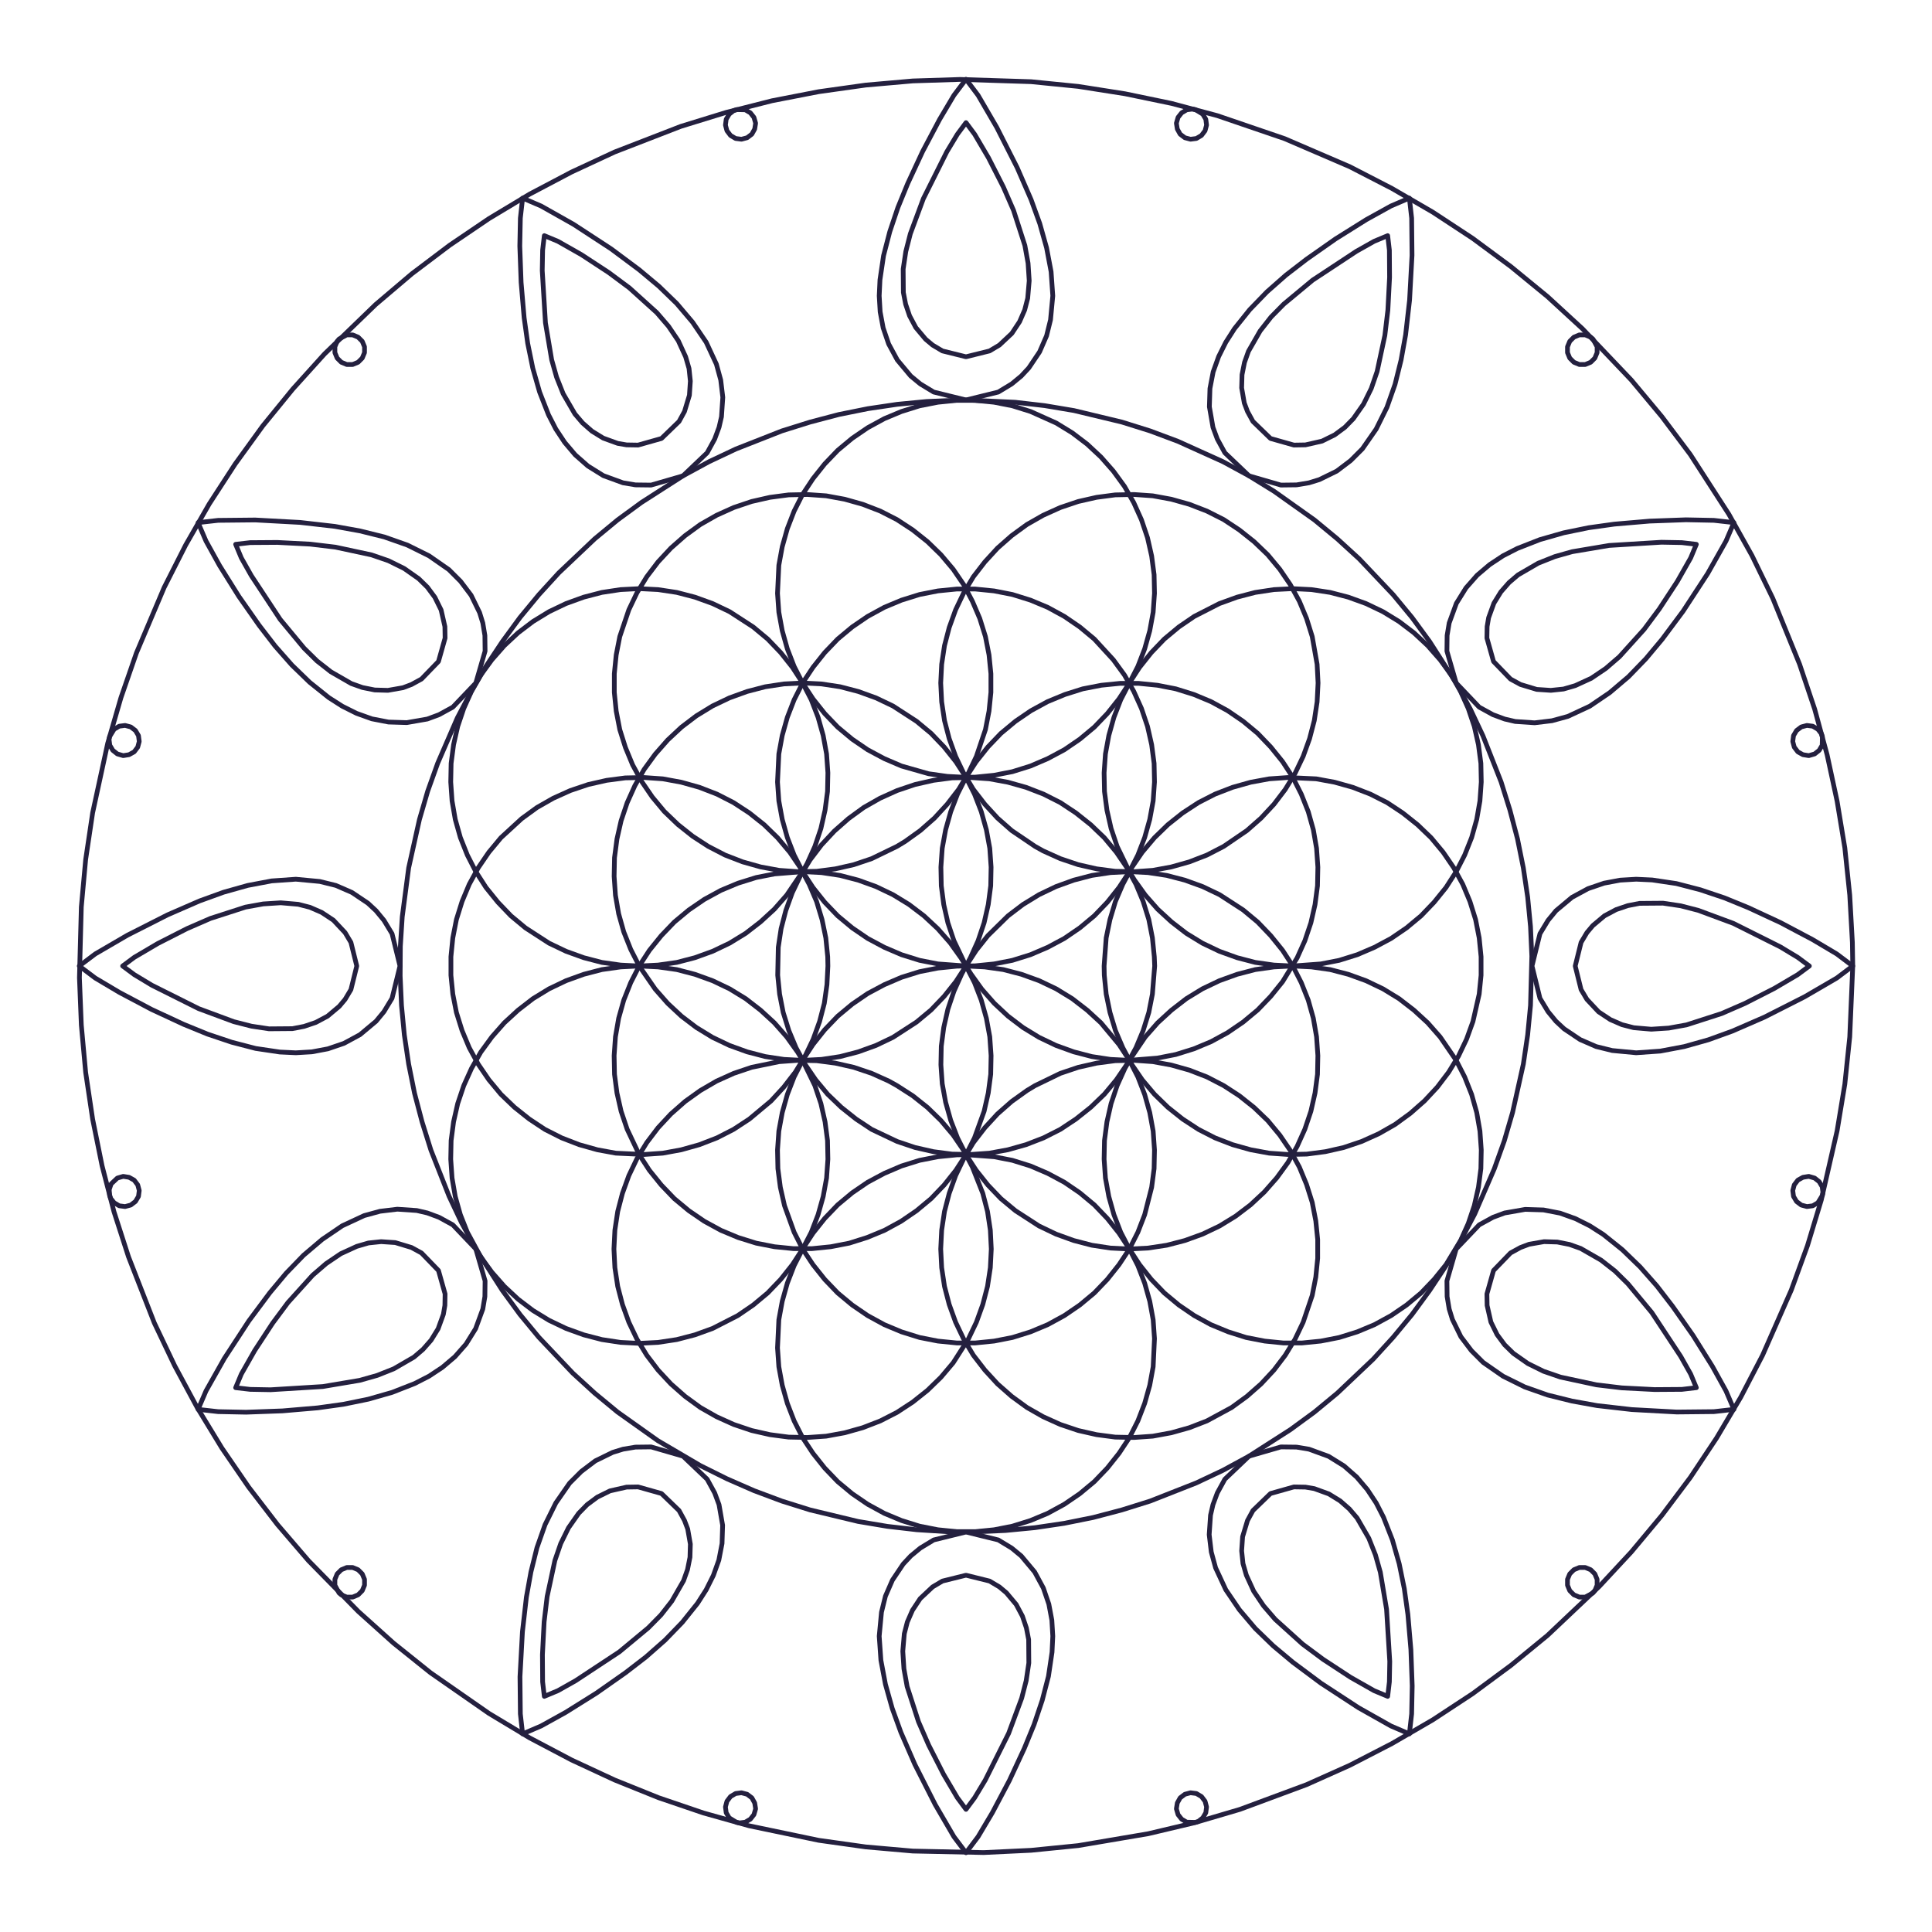
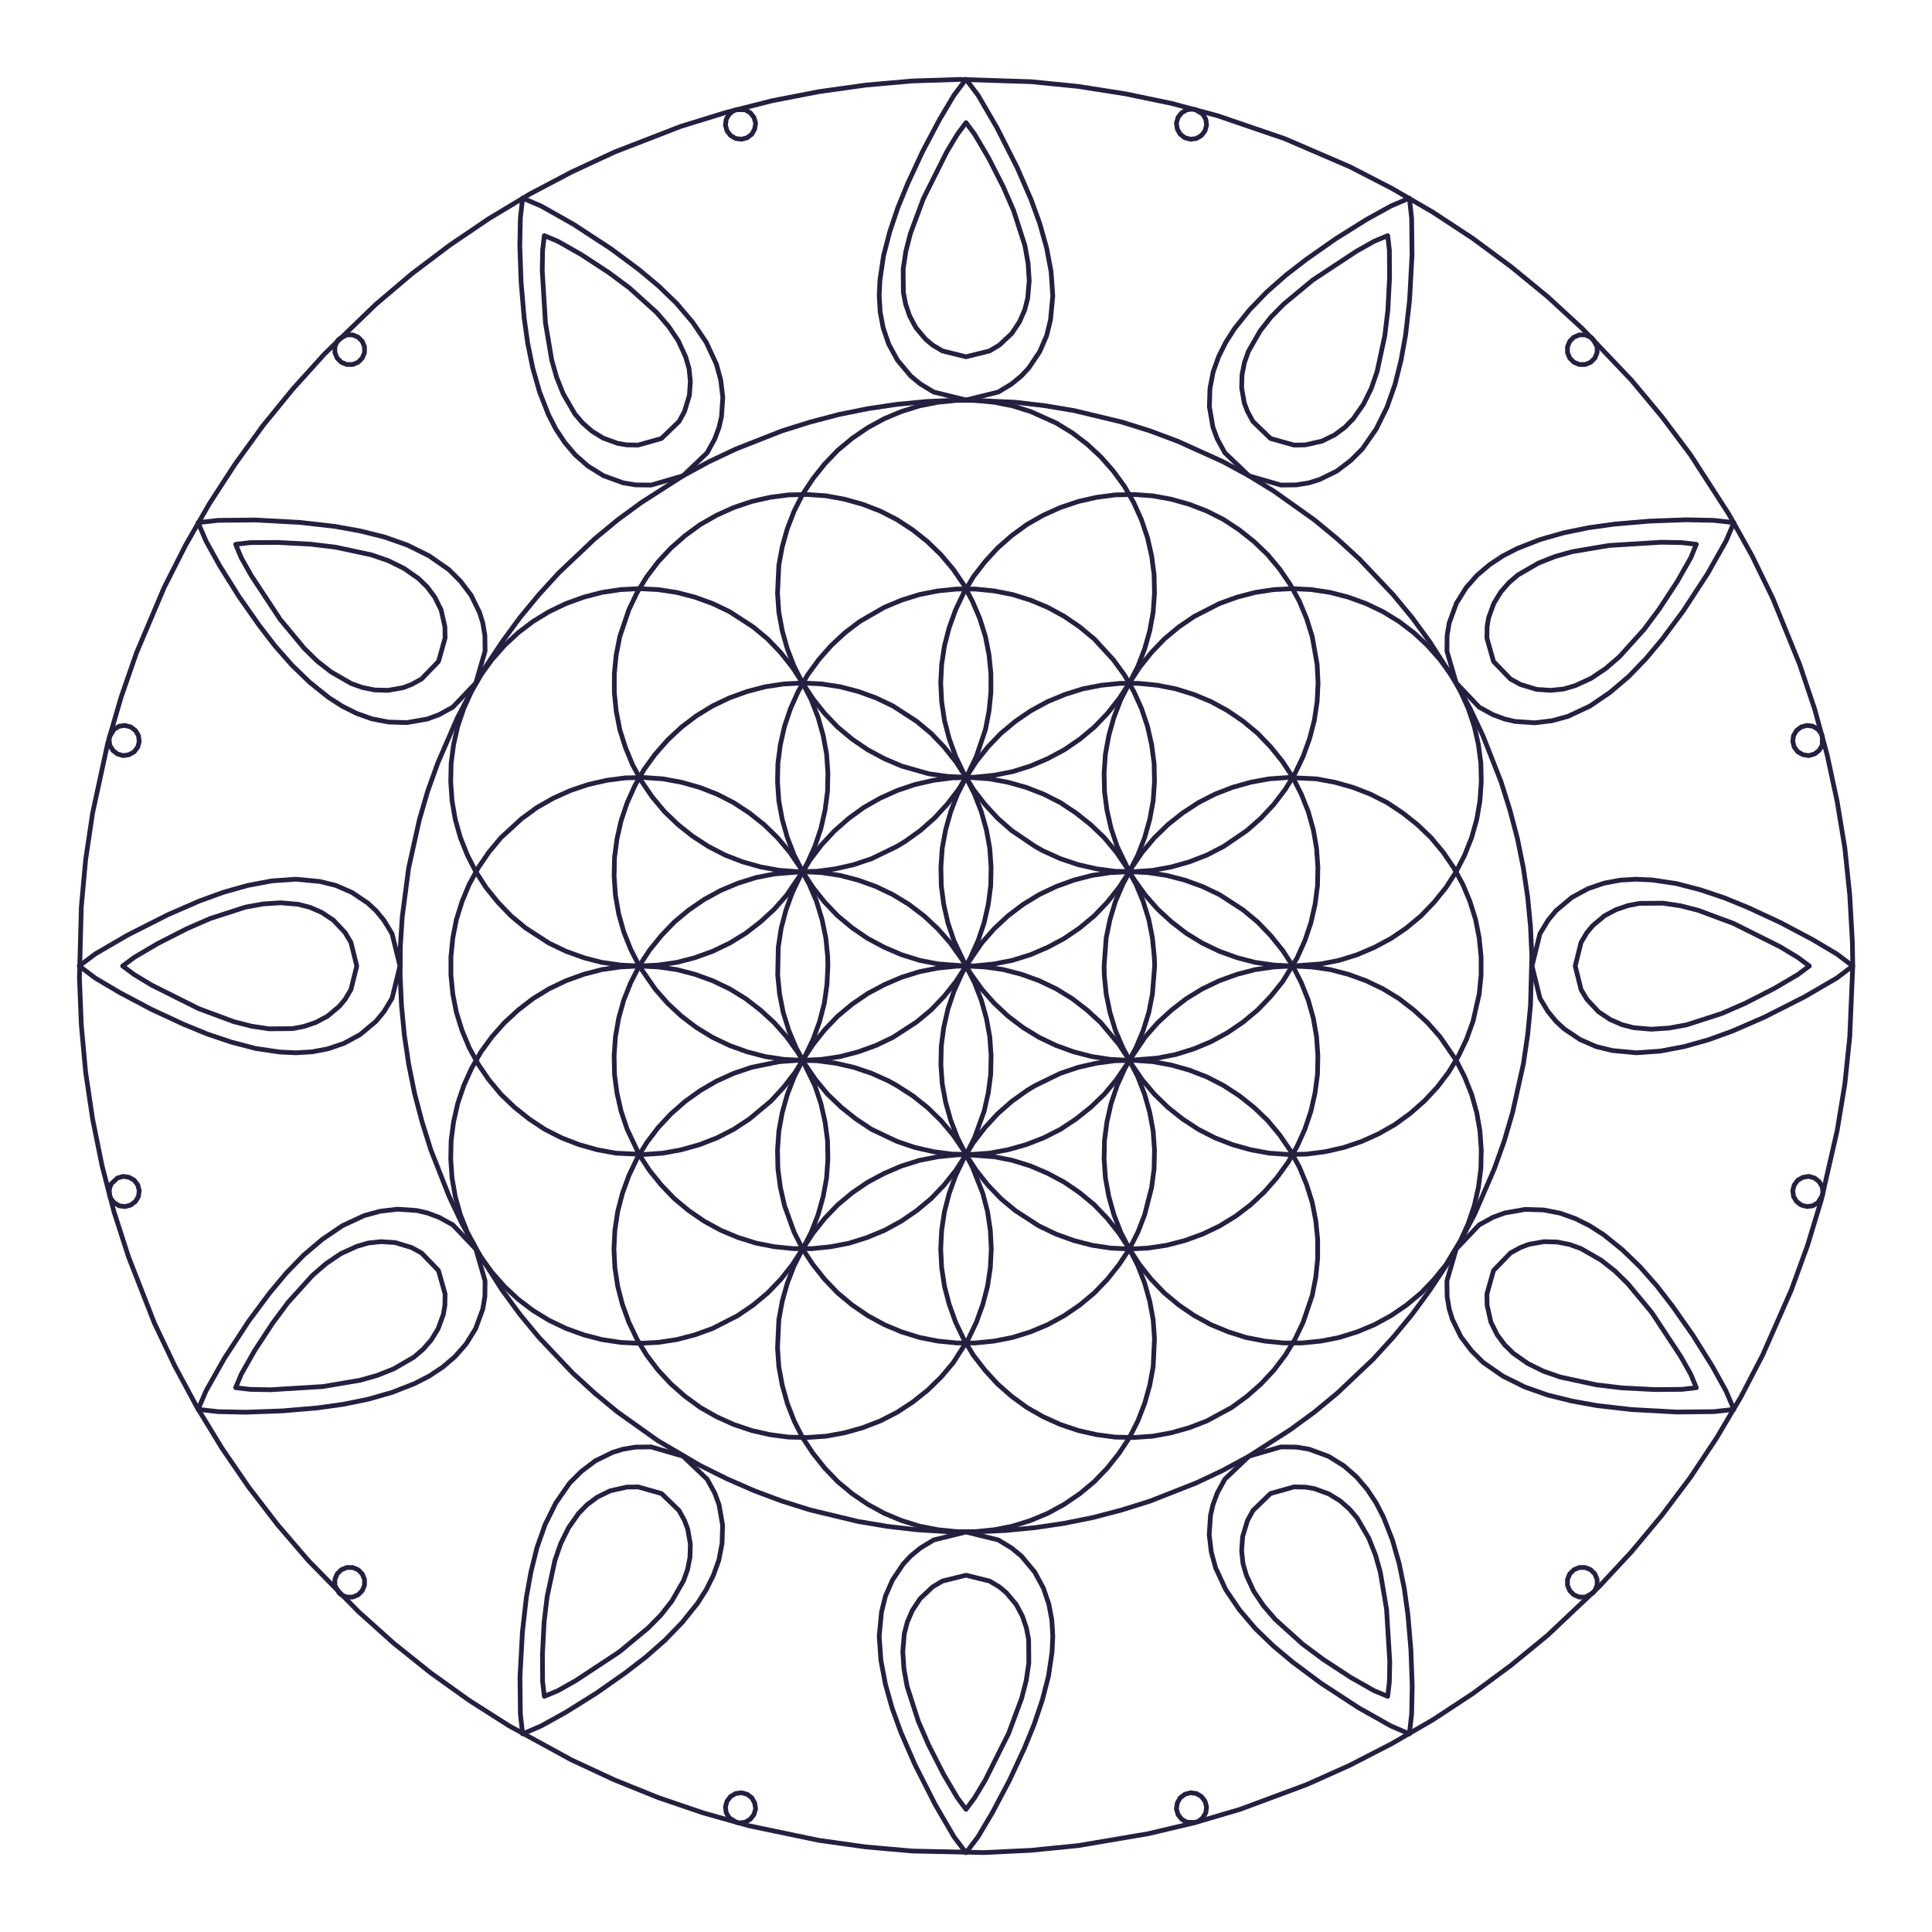
<svg xmlns="http://www.w3.org/2000/svg" viewBox="-512 -512 1024 1024">
  <rect x="-512" y="-512" width="1024" height="1024" fill="#ffffff" />
  <g fill="none" stroke="#24203f" stroke-linecap="round" stroke-linejoin="round" stroke-width="2.5">
    <path d="M0 100L14.9 101.1L24.6 103.0L34.2 106.0L43.3 109.9L52.1 114.6L60.3 120.2L68.0 126.6L74.9 133.8L81.1 141.6L86.6 150L91.1 158.8L94.7 168.1L97.4 177.7L99.2 187.5L99.9 197.5L99.2 212.4L97.4 222.2L94.7 231.8L91.1 241.1L86.6 250L81.1 258.3L74.9 266.1L68.0 273.3L60.3 279.7L52.1 285.3L43.3 290.1L34.2 293.9L24.6 296.9L14.9 298.8L4.9 299.8L-4.9 299.8L-14.9 298.8L-24.6 296.9L-34.2 293.9L-43.3 290.1L-52.1 285.3L-60.3 279.7L-68.0 273.3L-74.9 266.1L-81.1 258.3L-86.6 250L-91.1 241.1L-94.7 231.8L-97.4 222.2L-99.2 212.4L-99.9 202.4L-99.2 187.5L-97.4 177.7L-94.7 168.1L-91.1 158.8L-86.6 150L-81.1 141.6L-74.9 133.8L-68.0 126.6L-60.3 120.2L-52.1 114.6L-43.3 109.9L-34.2 106.0L-24.6 103.0L-14.9 101.1L-4.9 100.1Z" />
    <path d="M36.6 63.4L50.0 56.9L59.5 53.7L69.2 51.5L79.1 50.2L89.1 50.0L99.0 50.7L108.8 52.5L118.4 55.2L127.7 58.8L136.6 63.4L144.9 68.8L152.7 75.0L159.9 81.9L166.3 89.6L171.9 97.8L176.7 106.6L180.5 115.8L183.5 125.3L185.4 135.1L186.4 145.0L186.4 154.9L185.4 164.9L183.5 174.6L178.7 188.8L174.4 197.8L169.2 206.3L163.2 214.2L156.4 221.5L148.9 228.1L140.8 234L127.7 241.1L118.4 244.7L108.8 247.4L99.0 249.2L89.1 249.9L79.1 249.7L69.2 248.4L59.5 246.2L50.0 243.0L40.9 238.9L32.3 234L24.2 228.1L16.7 221.5L10 214.2L3.9 206.3L-1.2 197.8L-5.5 188.8L-8.9 179.4L-11.4 169.8L-12.9 159.9L-13.4 150L-12.9 140.0L-11.4 130.1L-8.9 120.5L-5.5 111.1L-1.2 102.1L3.9 93.6L10 85.7L16.7 78.4L24.2 71.8L32.3 66Z" />
    <path d="M86.6 50L95.0 37.6L101.6 30.1L108.9 23.4L116.8 17.3L125.3 12.1L134.3 7.8L143.7 4.4L153.3 1.9L163.2 0.5L173.2 0L183.1 0.5L193.0 1.9L202.6 4.4L212.0 7.8L221.0 12.1L229.5 17.3L237.4 23.4L244.7 30.1L251.3 37.6L259.8 50L264.3 58.8L268 68.1L270.7 77.7L272.4 87.5L273.1 97.5L272.9 107.4L271.6 117.3L269.4 127.0L266.2 136.5L262.1 145.6L254.4 158.3L248.1 166.1L241.2 173.3L233.5 179.7L225.3 185.3L216.5 190.1L207.4 193.9L197.8 196.9L188.1 198.8L178.1 199.8L168.2 199.8L158.3 198.8L148.5 196.9L139 193.9L129.8 190.1L121.0 185.3L112.8 179.7L105.1 173.3L98.2 166.1L92.0 158.3L86.6 150L82.0 141.1L78.4 131.8L75.7 122.2L73.9 112.4L73.2 102.4L73.4 92.5L74.7 82.6L76.9 72.9L80.1 63.4L84.2 54.3Z" />
    <path d="M-36.6 63.4L-28.2 68.8L-20.4 75.0L-13.3 81.9L-6.8 89.6L-1.2 97.8L3.4 106.6L8.9 120.5L11.4 130.1L12.9 140.0L13.4 150L12.9 159.9L11.4 169.8L8.9 179.4L5.5 188.8L1.2 197.8L-6.8 210.3L-13.3 218.0L-20.4 224.9L-28.2 231.1L-36.6 236.6L-45.4 241.1L-54.7 244.7L-64.3 247.4L-74.1 249.2L-84.1 249.9L-94.0 249.7L-103.9 248.4L-113.6 246.2L-123.1 243.0L-132.2 238.9L-140.8 234L-148.9 228.1L-156.4 221.5L-163.2 214.2L-169.2 206.3L-174.4 197.8L-178.7 188.8L-182.1 179.4L-184.6 169.8L-186.1 159.9L-186.6 150L-186.1 140.0L-184.6 130.1L-182.1 120.5L-178.7 111.1L-174.4 102.1L-169.2 93.6L-163.2 85.7L-156.4 78.4L-148.9 71.8L-140.8 66L-132.2 61.0L-123.1 56.9L-113.6 53.7L-99.0 50.7L-89.1 50.0L-79.1 50.2L-69.2 51.5L-59.5 53.7L-50.0 56.9L-40.9 61.0Z" />
    <path d="M0 0L9.9 0.5L19.8 1.9L29.4 4.4L38.8 7.8L47.8 12.1L56.3 17.3L64.2 23.4L71.5 30.1L81.1 41.6L86.6 50L91.1 58.8L94.7 68.1L97.4 77.7L99.2 87.5L99.9 97.5L99.7 107.4L98.4 117.3L94.7 131.8L91.1 141.1L86.6 150L81.1 158.3L74.9 166.1L68.0 173.3L60.3 179.7L52.1 185.3L43.3 190.1L34.2 193.9L24.6 196.9L14.9 198.8L4.9 199.8L-4.9 199.8L-14.9 198.8L-24.6 196.9L-34.2 193.9L-43.3 190.1L-52.1 185.3L-60.3 179.7L-68.0 173.3L-74.9 166.1L-81.1 158.3L-86.6 150L-91.1 141.1L-96.2 127.0L-98.4 117.3L-99.7 107.4L-99.9 97.5L-99.2 87.5L-97.4 77.7L-94.7 68.1L-91.1 58.8L-86.6 50L-81.1 41.6L-74.9 33.8L-68.0 26.6L-60.3 20.2L-52.1 14.6L-43.3 9.9L-34.2 6.0L-24.6 3.0L-14.9 1.1L-4.9 0.1Z" />
-     <path d="M0 0L5.4 -8.3L11.6 -16.1L22.3 -26.6L30.2 -32.6L38.7 -37.8L47.7 -42.1L57.1 -45.5L66.7 -48.0L76.6 -49.5L86.6 -50L96.5 -49.5L106.4 -48.0L116.0 -45.5L125.4 -42.1L134.4 -37.8L146.9 -29.7L154.6 -23.3L161.5 -16.1L167.8 -8.3L173.2 0L177.7 8.8L181.4 18.1L184.1 27.7L185.8 37.5L186.5 47.5L186.3 57.4L185.0 67.3L182.8 77.0L179.6 86.5L175.5 95.6L170.6 104.2L164.7 112.3L158.1 119.8L150.8 126.6L142.9 132.6L134.4 137.8L125.4 142.1L116.0 145.5L106.4 148.0L96.5 149.5L86.6 150L76.6 149.5L66.7 148.0L57.1 145.5L47.7 142.1L38.7 137.8L26.2 129.7L18.5 123.3L11.6 116.1L5.4 108.3L0 100L-4.5 91.1L-8.1 81.8L-10.8 72.2L-12.6 62.4L-13.3 52.4L-13.1 42.5L-11.8 32.6L-9.6 22.9L-6.4 13.4L-2.3 4.3Z" />
+     <path d="M0 0L8.4 -12.3L15.0 -19.8L22.3 -26.6L30.2 -32.6L38.7 -37.8L47.7 -42.1L57.1 -45.5L66.7 -48.0L76.6 -49.5L86.6 -50L96.5 -49.5L106.4 -48.0L116.0 -45.5L125.4 -42.1L134.4 -37.8L146.9 -29.7L154.6 -23.3L161.5 -16.1L167.8 -8.3L173.2 0L177.7 8.8L181.4 18.1L184.1 27.7L185.8 37.5L186.5 47.5L186.3 57.4L185.0 67.3L182.8 77.0L179.6 86.5L175.5 95.6L170.6 104.2L164.7 112.3L158.1 119.8L150.8 126.6L142.9 132.6L134.4 137.8L125.4 142.1L116.0 145.5L106.4 148.0L96.5 149.5L86.6 150L76.6 149.5L66.7 148.0L57.1 145.5L47.7 142.1L38.7 137.8L26.2 129.7L18.5 123.3L11.6 116.1L5.4 108.3L0 100L-4.5 91.1L-8.1 81.8L-10.8 72.2L-12.6 62.4L-13.3 52.4L-13.1 42.5L-11.8 32.6L-9.6 22.9L-6.4 13.4L-2.3 4.3Z" />
    <path d="M73.2 0L74.3 -14.9L76.3 -24.6L79.2 -34.2L83.1 -43.3L87.8 -52.1L93.4 -60.3L99.9 -68.0L107.0 -74.9L114.8 -81.1L123.2 -86.6L132.0 -91.1L141.3 -94.7L150.9 -97.4L160.7 -99.2L170.7 -99.9L185.6 -99.2L195.4 -97.4L205.0 -94.7L214.3 -91.1L223.2 -86.6L231.5 -81.1L239.3 -74.9L246.5 -68.0L252.9 -60.3L258.5 -52.1L263.3 -43.3L267.1 -34.2L270.1 -24.6L272.0 -14.9L273.0 -4.9L273.0 4.9L272.0 14.9L268.7 29.4L265.3 38.8L261.0 47.8L255.8 56.3L249.8 64.2L243.0 71.5L235.5 78.1L227.4 84L218.8 88.9L209.7 93.0L200.2 96.2L190.5 98.4L180.6 99.7L170.7 99.9L160.7 99.2L150.9 97.4L141.3 94.7L132.0 91.1L123.2 86.6L114.8 81.1L107.0 74.9L99.9 68.0L93.4 60.3L87.8 52.1L83.1 43.3L79.2 34.2L76.3 24.6L74.3 14.9L73.3 4.9Z" />
    <path d="M-86.6 50L-80.1 63.4L-76.9 72.9L-74.7 82.6L-73.4 92.5L-73.2 102.4L-73.9 112.4L-75.7 122.2L-78.4 131.8L-82.0 141.1L-86.6 150L-92.0 158.3L-98.2 166.1L-105.1 173.3L-112.8 179.7L-121.0 185.3L-134.3 192.1L-143.7 195.5L-153.3 198.0L-163.2 199.5L-173.2 200L-183.1 199.5L-193.0 198.0L-202.6 195.5L-212.0 192.1L-221.0 187.8L-229.5 182.6L-237.4 176.6L-244.7 169.8L-251.3 162.3L-257.2 154.2L-264.3 141.1L-268 131.8L-270.7 122.2L-272.4 112.4L-273.1 102.4L-272.9 92.5L-271.6 82.6L-269.4 72.9L-266.2 63.4L-262.1 54.3L-257.2 45.7L-251.3 37.6L-244.7 30.1L-237.4 23.4L-229.5 17.3L-221.0 12.1L-212.0 7.8L-202.6 4.4L-193.0 1.9L-183.1 0.5L-173.2 0L-163.2 0.5L-153.3 1.9L-143.7 4.4L-134.3 7.8L-125.3 12.1L-116.8 17.3L-108.9 23.4L-101.6 30.1L-95.0 37.6L-89.2 45.7Z" />
    <path d="M0 0L4.5 8.8L8.1 18.1L10.8 27.7L12.6 37.5L13.3 47.5L13.1 57.4L11.8 67.3L9.6 77.0L4.5 91.1L0 100L-5.4 108.3L-11.6 116.1L-18.5 123.3L-26.2 129.7L-34.4 135.3L-43.2 140.1L-52.4 143.9L-61.9 146.9L-71.7 148.8L-81.6 149.8L-91.5 149.8L-101.5 148.8L-111.2 146.9L-120.8 143.9L-129.9 140.1L-138.7 135.3L-146.9 129.7L-154.6 123.3L-161.5 116.1L-167.8 108.3L-173.2 100L-179.6 86.5L-182.8 77.0L-185.0 67.3L-186.3 57.4L-186.5 47.5L-185.8 37.5L-184.1 27.7L-181.4 18.1L-177.7 8.8L-173.2 0L-167.8 -8.3L-161.5 -16.1L-154.6 -23.3L-146.9 -29.7L-138.7 -35.3L-129.9 -40.1L-120.8 -43.9L-111.2 -46.9L-101.5 -48.8L-86.6 -50L-76.6 -49.5L-66.7 -48.0L-57.1 -45.5L-47.7 -42.1L-38.7 -37.8L-30.2 -32.6L-22.3 -26.6L-15.0 -19.8L-8.4 -12.3L-2.6 -4.2Z" />
    <path d="M100 0L98.8 14.9L96.9 24.6L93.9 34.2L90.1 43.3L85.3 52.1L79.7 60.3L73.3 68.0L66.1 74.9L58.3 81.1L50 86.6L41.1 91.1L31.8 94.7L22.2 97.4L12.4 99.2L2.4 99.9L-7.4 99.7L-17.3 98.4L-27.0 96.2L-36.5 93.0L-50 86.6L-58.3 81.1L-66.1 74.9L-73.3 68.0L-79.7 60.3L-85.3 52.1L-90.1 43.3L-93.9 34.2L-96.9 24.6L-98.8 14.9L-99.8 4.9L-99.5 -9.9L-98.0 -19.8L-95.5 -29.4L-92.1 -38.8L-87.8 -47.8L-82.6 -56.3L-76.6 -64.2L-69.8 -71.5L-62.3 -78.1L-54.2 -84L-45.6 -88.9L-36.5 -93.0L-27.0 -96.2L-17.3 -98.4L-7.4 -99.7L2.4 -99.9L12.4 -99.2L22.2 -97.4L31.8 -94.7L41.1 -91.1L50 -86.6L58.3 -81.1L66.1 -74.9L73.3 -68.0L79.7 -60.3L85.3 -52.1L90.1 -43.3L93.9 -34.2L96.9 -24.6L98.8 -14.9L99.8 -4.9Z" />
    <path d="M0 0L-6.4 -13.4L-9.6 -22.9L-11.8 -32.6L-13.1 -42.5L-13.3 -52.4L-12.6 -62.4L-10.8 -72.2L-8.1 -81.8L-4.5 -91.1L0 -100L5.4 -108.3L11.6 -116.1L18.5 -123.3L26.2 -129.7L34.4 -135.3L43.2 -140.1L52.4 -143.9L61.9 -146.9L71.7 -148.8L81.6 -149.8L91.5 -149.8L101.5 -148.8L111.2 -146.9L120.8 -143.9L129.9 -140.1L138.7 -135.3L146.9 -129.7L154.6 -123.3L161.5 -116.1L167.8 -108.3L173.2 -100L177.7 -91.1L181.4 -81.8L184.1 -72.2L185.8 -62.4L186.5 -52.4L186.3 -42.5L185.0 -32.6L182.8 -22.9L179.6 -13.4L175.5 -4.3L167.8 8.3L161.5 16.1L154.6 23.3L146.9 29.7L138.7 35.3L129.9 40.1L120.8 43.9L111.2 46.9L101.5 48.8L86.6 50L76.6 49.5L66.7 48.0L57.1 45.5L47.7 42.1L38.7 37.8L30.2 32.6L22.3 26.6L15.0 19.8L8.4 12.3L2.6 4.2Z" />
    <path d="M86.6 -50L80.1 -63.4L76.9 -72.9L74.7 -82.6L73.4 -92.5L73.2 -102.4L73.9 -112.4L75.7 -122.2L78.4 -131.8L82.0 -141.1L86.6 -150L92.0 -158.3L98.2 -166.1L105.1 -173.3L112.8 -179.7L121.0 -185.3L134.3 -192.1L143.7 -195.5L153.3 -198.0L163.2 -199.5L173.2 -200L183.1 -199.5L193.0 -198.0L202.6 -195.5L212.0 -192.1L221.0 -187.8L229.5 -182.6L237.4 -176.6L244.7 -169.8L251.3 -162.3L257.2 -154.2L262.1 -145.6L266.2 -136.5L269.4 -127.0L271.6 -117.3L272.9 -107.4L273.1 -97.5L272.4 -87.5L270.7 -77.7L268 -68.1L264.3 -58.8L259.8 -50L254.4 -41.6L248.1 -33.8L241.2 -26.6L233.5 -20.2L225.3 -14.6L216.5 -9.9L207.4 -6.0L197.8 -3.0L188.1 -1.1L173.2 0L163.2 -0.5L153.3 -1.9L143.7 -4.4L134.3 -7.8L125.3 -12.1L116.8 -17.3L108.9 -23.4L101.6 -30.1L95.0 -37.6L89.2 -45.7Z" />
    <path d="M-73.2 0L-73.7 9.9L-75.1 19.8L-77.6 29.4L-81.0 38.8L-85.3 47.8L-90.5 56.3L-96.6 64.2L-103.3 71.5L-114.8 81.1L-123.2 86.6L-132.0 91.1L-141.3 94.7L-150.9 97.4L-160.7 99.2L-170.7 99.9L-185.6 99.2L-195.4 97.4L-205.0 94.7L-214.3 91.1L-223.2 86.6L-231.5 81.1L-239.3 74.9L-246.5 68.0L-252.9 60.3L-258.5 52.1L-263.3 43.3L-267.1 34.2L-270.1 24.6L-272.0 14.9L-273.0 4.9L-273.0 -4.9L-272.0 -14.9L-270.1 -24.6L-267.1 -34.2L-263.3 -43.3L-258.5 -52.1L-252.9 -60.3L-246.5 -68.0L-235.5 -78.1L-227.4 -84L-218.8 -88.9L-209.7 -93.0L-200.2 -96.2L-190.5 -98.4L-180.6 -99.7L-170.7 -99.9L-160.7 -99.2L-150.9 -97.4L-141.3 -94.7L-132.0 -91.1L-123.2 -86.6L-114.8 -81.1L-107.0 -74.9L-99.9 -68.0L-93.4 -60.3L-87.8 -52.1L-83.1 -43.3L-79.2 -34.2L-76.3 -24.6L-74.3 -14.9L-73.3 -4.9Z" />
    <path d="M0 0L-5.4 8.3L-11.6 16.1L-18.5 23.3L-26.2 29.7L-38.7 37.8L-47.7 42.1L-57.1 45.5L-66.7 48.0L-76.6 49.5L-86.6 50L-96.5 49.5L-106.4 48.0L-116.0 45.5L-125.4 42.1L-134.4 37.8L-142.9 32.6L-150.8 26.6L-158.1 19.8L-164.7 12.3L-173.2 0L-177.7 -8.8L-181.4 -18.1L-184.1 -27.7L-185.8 -37.5L-186.5 -47.5L-186.3 -57.4L-185.0 -67.3L-182.8 -77.0L-179.6 -86.5L-175.5 -95.6L-170.6 -104.2L-164.7 -112.3L-158.1 -119.8L-150.8 -126.6L-142.9 -132.6L-134.4 -137.8L-125.4 -142.1L-116.0 -145.5L-106.4 -148.0L-96.5 -149.5L-86.6 -150L-76.6 -149.5L-66.7 -148.0L-57.1 -145.5L-47.7 -142.1L-38.7 -137.8L-26.2 -129.7L-18.5 -123.3L-11.6 -116.1L-5.4 -108.3L0 -100L4.5 -91.1L8.1 -81.8L10.8 -72.2L12.6 -62.4L13.3 -52.4L13.1 -42.5L11.8 -32.6L9.6 -22.9L6.4 -13.4L2.3 -4.3Z" />
-     <path d="M0 0L-14.9 -1.1L-24.6 -3.0L-34.2 -6.0L-43.3 -9.9L-52.1 -14.6L-60.3 -20.2L-68.0 -26.6L-74.9 -33.8L-81.1 -41.6L-86.6 -50L-91.1 -58.8L-94.7 -68.1L-97.4 -77.7L-99.2 -87.5L-99.9 -97.5L-99.2 -112.4L-97.4 -122.2L-94.7 -131.8L-91.1 -141.1L-86.6 -150L-81.1 -158.3L-74.9 -166.1L-68.0 -173.3L-60.3 -179.7L-52.1 -185.3L-43.3 -190.1L-34.2 -193.9L-24.6 -196.9L-14.9 -198.8L-4.9 -199.8L4.9 -199.8L14.9 -198.8L24.6 -196.9L34.2 -193.9L43.3 -190.1L52.1 -185.3L60.3 -179.7L68.0 -173.3L78.1 -162.3L84 -154.2L88.9 -145.6L93.0 -136.5L96.2 -127.0L98.4 -117.3L99.7 -107.4L99.9 -97.5L99.2 -87.5L97.4 -77.7L94.7 -68.1L91.1 -58.8L86.6 -50L81.1 -41.6L74.9 -33.8L68.0 -26.6L60.3 -20.2L52.1 -14.6L43.3 -9.9L34.2 -6.0L24.6 -3.0L14.9 -1.1L4.9 -0.1Z" />
+     <path d="M0 0L-14.9 -1.1L-24.6 -3.0L-34.2 -6.0L-43.3 -9.9L-52.1 -14.6L-60.3 -20.2L-68.0 -26.6L-74.9 -33.8L-81.1 -41.6L-86.6 -50L-91.1 -58.8L-94.7 -68.1L-97.4 -77.7L-99.2 -87.5L-99.9 -97.5L-99.7 -107.4L-98.4 -117.3L-96.2 -127.0L-93.0 -136.5L-88.9 -145.6L-84 -154.2L-78.1 -162.3L-71.5 -169.8L-64.2 -176.6L-56.3 -182.6L-43.3 -190.1L-34.2 -193.9L-24.6 -196.9L-14.9 -198.8L-4.9 -199.8L4.9 -199.8L14.9 -198.8L24.6 -196.9L34.2 -193.9L43.3 -190.1L52.1 -185.3L60.3 -179.7L68.0 -173.3L78.1 -162.3L84 -154.2L88.9 -145.6L93.0 -136.5L96.2 -127.0L98.4 -117.3L99.7 -107.4L99.9 -97.5L99.2 -87.5L97.4 -77.7L94.7 -68.1L91.1 -58.8L86.6 -50L81.1 -41.6L74.9 -33.8L68.0 -26.6L60.3 -20.2L52.1 -14.6L43.3 -9.9L34.2 -6.0L24.6 -3.0L14.9 -1.1L4.9 -0.1Z" />
    <path d="M36.6 -63.4L24.2 -71.8L16.7 -78.4L10 -85.7L3.9 -93.6L-1.2 -102.1L-5.5 -111.1L-8.9 -120.5L-11.4 -130.1L-12.9 -140.0L-13.4 -150L-12.9 -159.9L-11.4 -169.8L-8.9 -179.4L-5.5 -188.8L-1.2 -197.8L3.9 -206.3L10 -214.2L16.7 -221.5L24.2 -228.1L32.3 -234L40.9 -238.9L50.0 -243.0L59.5 -246.2L69.2 -248.4L79.1 -249.7L89.1 -249.9L99.0 -249.2L108.8 -247.4L118.4 -244.7L127.7 -241.1L136.6 -236.6L144.9 -231.1L152.7 -224.9L159.9 -218.0L166.3 -210.3L171.9 -202.1L176.7 -193.3L180.5 -184.2L183.5 -174.6L186.1 -159.9L186.6 -150L186.1 -140.0L184.6 -130.1L182.1 -120.5L178.7 -111.1L174.4 -102.1L169.2 -93.6L163.2 -85.7L156.4 -78.4L148.9 -71.8L136.6 -63.4L127.7 -58.8L118.4 -55.2L108.8 -52.5L99.0 -50.7L89.1 -50.0L79.1 -50.2L69.2 -51.5L59.5 -53.7L50.0 -56.9L40.9 -61.0Z" />
    <path d="M-86.6 -50L-95.0 -37.6L-101.6 -30.1L-108.9 -23.4L-116.8 -17.3L-125.3 -12.1L-134.3 -7.8L-143.7 -4.4L-153.3 -1.9L-163.2 -0.5L-173.2 0L-183.1 -0.5L-193.0 -1.9L-202.6 -4.4L-212.0 -7.8L-221.0 -12.1L-233.5 -20.2L-241.2 -26.6L-248.1 -33.8L-254.4 -41.6L-259.8 -50L-264.3 -58.8L-268 -68.1L-270.7 -77.7L-272.4 -87.5L-273.1 -97.5L-272.9 -107.4L-271.6 -117.3L-269.4 -127.0L-266.2 -136.5L-262.1 -145.6L-257.2 -154.2L-251.3 -162.3L-244.7 -169.8L-237.4 -176.6L-229.5 -182.6L-221.0 -187.8L-212.0 -192.1L-202.6 -195.5L-193.0 -198.0L-183.1 -199.5L-173.2 -200L-163.2 -199.5L-153.3 -198.0L-143.7 -195.5L-134.3 -192.1L-125.3 -187.8L-112.8 -179.7L-105.1 -173.3L-98.2 -166.1L-92.0 -158.3L-86.6 -150L-82.0 -141.1L-78.4 -131.8L-75.7 -122.2L-73.9 -112.4L-73.2 -102.4L-73.4 -92.5L-74.7 -82.6L-76.9 -72.9L-80.1 -63.4L-84.2 -54.3Z" />
    <path d="M-36.6 -63.4L-50.0 -56.9L-59.5 -53.7L-69.2 -51.5L-79.1 -50.2L-89.1 -50.0L-99.0 -50.7L-108.8 -52.5L-118.4 -55.2L-127.7 -58.8L-136.6 -63.4L-144.9 -68.8L-152.7 -75.0L-159.9 -81.9L-166.3 -89.6L-171.9 -97.8L-176.7 -106.6L-180.5 -115.8L-183.5 -125.3L-185.4 -135.1L-186.4 -145.0L-186.4 -154.9L-185.4 -164.9L-183.5 -174.6L-178.7 -188.8L-174.4 -197.8L-169.2 -206.3L-163.2 -214.2L-156.4 -221.5L-148.9 -228.1L-140.8 -234L-132.2 -238.9L-123.1 -243.0L-113.6 -246.2L-103.9 -248.4L-94.0 -249.7L-84.1 -249.9L-74.1 -249.2L-64.3 -247.4L-54.7 -244.7L-45.4 -241.1L-36.6 -236.6L-28.2 -231.1L-20.4 -224.9L-13.3 -218.0L-6.8 -210.3L-1.2 -202.1L3.4 -193.3L7.3 -184.2L10.3 -174.6L12.2 -164.9L13.2 -154.9L13.2 -145.0L12.2 -135.1L10.3 -125.3L5.5 -111.1L1.2 -102.1L-3.9 -93.6L-10 -85.7L-16.7 -78.4L-24.2 -71.8L-32.3 -66Z" />
    <path d="M0 -100L-9.9 -100.5L-19.8 -101.9L-34.2 -106.0L-43.3 -109.9L-52.1 -114.6L-60.3 -120.2L-68.0 -126.6L-74.9 -133.8L-81.1 -141.6L-86.6 -150L-91.1 -158.8L-94.7 -168.1L-97.4 -177.7L-99.2 -187.5L-99.9 -197.5L-99.2 -212.4L-97.4 -222.2L-94.7 -231.8L-91.1 -241.1L-86.6 -250L-81.1 -258.3L-74.9 -266.1L-68.0 -273.3L-60.3 -279.7L-52.1 -285.3L-43.3 -290.1L-34.2 -293.9L-24.6 -296.9L-14.9 -298.8L-4.9 -299.8L4.9 -299.8L14.9 -298.8L24.6 -296.9L34.2 -293.9L47.8 -287.8L56.3 -282.6L64.2 -276.6L71.5 -269.8L78.1 -262.3L84 -254.2L88.9 -245.6L93.0 -236.5L96.2 -227.0L98.4 -217.3L99.7 -207.4L99.9 -197.5L99.2 -187.5L97.4 -177.7L94.7 -168.1L91.1 -158.8L86.6 -150L81.1 -141.6L74.9 -133.8L68.0 -126.6L60.3 -120.2L52.1 -114.6L43.3 -109.9L34.2 -106.0L24.6 -103.0L14.9 -101.1L4.9 -100.1Z" />
    <path d="M0 -300L26.1 -298.8L41.7 -297.0L57.2 -294.4L82.6 -288.3L97.6 -283.6L112.3 -278.1L136.2 -267.3L150 -259.8L163.3 -251.6L184.7 -236.4L196.8 -226.4L208.4 -215.8L226.4 -196.8L236.4 -184.7L245.7 -172.0L259.8 -150L267.3 -136.2L274.0 -122.0L283.6 -97.6L288.3 -82.6L292.3 -67.4L295.4 -52.0L297.7 -36.5L299.2 -20.9L299.9 -5.2L299.2 20.9L297.7 36.5L295.4 52.0L289.7 77.6L285.3 92.7L280.0 107.5L269.6 131.5L262.3 145.4L254.4 158.9L245.7 172.0L236.4 184.7L226.4 196.8L215.8 208.4L196.8 226.4L184.7 236.4L172.0 245.7L150 259.8L136.2 267.3L122.0 274.0L97.6 283.6L82.6 288.3L67.4 292.3L52.0 295.4L36.5 297.7L20.9 299.2L5.2 299.9L-10.4 299.8L-26.1 298.8L-41.7 297.0L-57.2 294.4L-82.6 288.3L-97.6 283.6L-112.3 278.1L-126.7 271.8L-140.8 264.8L-163.3 251.6L-184.7 236.4L-196.8 226.4L-208.4 215.8L-226.4 196.8L-236.4 184.7L-245.7 172.0L-259.8 150L-267.3 136.2L-274.0 122.0L-283.6 97.6L-288.3 82.6L-292.3 67.4L-295.4 52.0L-297.7 36.5L-299.2 20.9L-299.9 5.2L-299.8 -10.4L-298.8 -26.1L-295.4 -52.0L-289.7 -77.6L-285.3 -92.7L-280.0 -107.5L-269.6 -131.5L-262.3 -145.4L-254.4 -158.9L-245.7 -172.0L-236.4 -184.7L-226.4 -196.8L-215.8 -208.4L-196.8 -226.4L-184.7 -236.4L-172.0 -245.7L-150 -259.8L-136.2 -267.3L-122.0 -274.0L-97.6 -283.6L-82.6 -288.3L-67.4 -292.3L-52.0 -295.4L-36.5 -297.7L-20.9 -299.2L-5.2 -299.9Z" />
    <path d="M0 -300L17.1 -304.2L24.2 -308.5L29.3 -312.7L33.3 -317L39.0 -325.5L42.7 -334L44.8 -342.5L46 -355.2L45.1 -368L42.7 -380.7L39.1 -393.5L34.5 -406.2L27.1 -423.2L16.3 -444.5L6.4 -461.5L0 -470L-6.4 -461.5L-14.0 -448.7L-23.0 -431.7L-30.9 -414.7L-36.1 -402L-40.4 -389.2L-43.7 -376.5L-45.6 -363.7L-46 -355.2L-45.5 -346.7L-43.9 -338.2L-41.0 -329.7L-36.4 -321.2L-29.3 -312.7L-24.2 -308.5L-17.1 -304.2Z" />
    <path d="M0 -322.9L12.5 -326.0L17.7 -329.1L24.3 -335.3L28.4 -341.5L31.1 -347.7L32.7 -353.9L33.5 -363.2L32.9 -372.5L31.2 -381.9L25.2 -400.5L19.8 -412.9L11.9 -428.4L4.6 -440.8L0 -447.0L-4.6 -440.8L-10.2 -431.5L-22.6 -406.7L-29.5 -388.1L-31.9 -378.7L-33.3 -369.4L-33.2 -357.0L-32.0 -350.8L-29.9 -344.6L-26.6 -338.4L-21.4 -332.2L-17.7 -329.1L-12.5 -326.0Z" />
    <path d="M150 -259.8L166.9 -254.9L175.2 -255.0L181.8 -256.1L187.3 -257.8L196.5 -262.3L203.9 -267.9L210.1 -274.1L217.4 -284.6L223.1 -296.1L227.4 -308.3L230.6 -321.2L233.0 -334.5L235.1 -352.9L236.4 -376.7L236.2 -396.4L235 -407.0L225.2 -402.8L212.2 -395.6L195.9 -385.4L180.5 -374.6L169.6 -366.2L159.5 -357.3L150.4 -347.9L142.3 -337.8L137.7 -330.6L133.9 -323.0L131.0 -314.9L129.3 -306.1L129.0 -296.4L130.9 -285.5L133.2 -279.3L137.2 -272.0Z" />
    <path d="M161.4 -279.6L173.8 -276.1L179.9 -276.2L188.7 -278.2L195.4 -281.5L200.8 -285.5L205.3 -290.1L210.7 -297.8L214.8 -306.1L217.9 -315.1L222.0 -334.2L223.6 -347.6L224.5 -365.0L224.4 -379.4L223.5 -387.1L216.3 -384.1L206.9 -378.8L183.7 -363.5L168.4 -350.8L161.7 -344L155.9 -336.6L149.7 -325.8L147.6 -319.9L146.3 -313.4L146.1 -306.4L147.5 -298.4L149.2 -293.9L152.1 -288.6Z" />
    <path d="M259.8 -150L272.0 -137.2L279.3 -133.2L285.5 -130.9L291.1 -129.6L301.4 -128.9L310.6 -130.0L319.0 -132.3L330.6 -137.7L341.2 -144.9L351.1 -153.3L360.3 -162.8L369.0 -173.2L380.1 -188.1L393.1 -208.0L402.8 -225.2L407.0 -235L396.4 -236.2L381.6 -236.5L362.3 -235.8L343.6 -234.2L330.0 -232.3L316.8 -229.6L304.2 -226.0L292.2 -221.3L284.6 -217.4L277.5 -212.7L270.9 -207.1L265.0 -200.4L259.9 -192.2L256.1 -181.8L255.0 -175.2L254.9 -166.9Z" />
    <path d="M279.6 -161.4L288.6 -152.1L293.9 -149.2L302.5 -146.6L310.0 -146.1L316.7 -146.8L322.9 -148.6L331.4 -152.5L339.1 -157.7L346.3 -163.9L359.4 -178.4L367.5 -189.3L377.0 -203.8L384.1 -216.3L387.1 -223.5L379.4 -224.4L368.6 -224.6L340.9 -222.9L321.3 -219.6L312.1 -217.0L303.3 -213.5L292.6 -207.3L287.8 -203.2L283.5 -198.3L279.8 -192.3L277.0 -184.6L276.2 -179.9L276.1 -173.8Z" />
    <path d="M300 0L304.2 17.1L308.5 24.2L312.7 29.3L317 33.3L325.5 39.0L334 42.7L342.5 44.8L355.2 46L368 45.1L380.7 42.7L393.5 39.1L406.2 34.5L423.2 27.1L444.5 16.3L461.5 6.4L470 0L461.5 -6.4L448.7 -14.0L431.7 -23.0L414.7 -30.9L402 -36.1L389.2 -40.4L376.5 -43.7L363.7 -45.6L355.2 -46L346.7 -45.5L338.2 -43.9L329.7 -41.0L321.2 -36.4L312.7 -29.3L308.5 -24.2L304.2 -17.1Z" />
    <path d="M322.9 0L326.0 12.5L329.1 17.7L335.3 24.3L341.5 28.4L347.7 31.1L353.9 32.7L363.2 33.5L372.5 32.9L381.9 31.2L400.5 25.2L412.9 19.8L428.4 11.9L440.8 4.6L447.0 0L440.8 -4.6L431.5 -10.2L406.7 -22.6L388.1 -29.5L378.8 -31.9L369.4 -33.3L357.0 -33.2L350.8 -32.0L344.6 -29.9L338.4 -26.6L332.2 -21.4L329.1 -17.7L326.0 -12.5Z" />
    <path d="M259.8 150L254.9 166.9L255.0 175.2L256.1 181.8L257.8 187.3L262.3 196.5L267.9 203.9L274.1 210.1L284.6 217.4L296.1 223.1L308.3 227.4L321.2 230.6L334.5 233.0L352.9 235.1L376.7 236.4L396.4 236.2L407.0 235L402.8 225.2L395.6 212.2L385.4 195.9L374.6 180.5L366.2 169.6L357.3 159.5L347.9 150.4L337.8 142.3L330.6 137.7L323.0 133.9L314.9 131.0L306.1 129.3L296.4 129.0L285.5 130.9L279.3 133.2L272.0 137.2Z" />
    <path d="M279.6 161.4L276.1 173.8L276.2 179.9L278.2 188.7L281.5 195.4L285.5 200.8L290.1 205.3L297.8 210.7L306.1 214.8L315.1 217.9L334.2 222.0L347.6 223.6L365.0 224.5L379.4 224.4L387.1 223.5L384.1 216.3L378.8 206.9L363.5 183.7L350.8 168.4L344 161.7L336.6 155.9L325.8 149.7L319.9 147.6L313.4 146.3L306.4 146.1L298.4 147.5L293.9 149.2L288.6 152.1Z" />
    <path d="M150 259.8L137.2 272.0L133.2 279.3L130.9 285.5L129.6 291.1L128.9 301.4L130.0 310.6L132.3 319.0L137.7 330.6L144.9 341.2L153.3 351.1L162.8 360.3L173.2 369.0L188.1 380.1L208.0 393.1L225.2 402.8L235 407.0L236.2 396.4L236.5 381.6L235.8 362.3L234.2 343.6L232.3 330.0L229.6 316.8L226.0 304.2L221.3 292.2L217.4 284.6L212.7 277.5L207.1 270.9L200.4 265.0L192.2 259.9L181.8 256.1L175.2 255.0L166.9 254.9Z" />
    <path d="M161.4 279.6L152.1 288.6L149.2 293.9L146.6 302.5L146.1 310.0L146.8 316.7L148.6 322.9L152.5 331.4L157.7 339.1L163.9 346.3L178.4 359.4L189.3 367.5L203.8 377.0L216.3 384.1L223.5 387.1L224.4 379.4L224.6 368.6L222.9 340.9L219.6 321.3L217.0 312.1L213.5 303.3L207.3 292.6L203.2 287.8L198.3 283.5L192.3 279.8L184.6 277.0L179.9 276.2L173.8 276.1Z" />
    <path d="M0 300L-17.1 304.2L-24.2 308.5L-29.3 312.7L-33.3 317L-39.0 325.5L-42.7 334L-44.8 342.5L-46 355.2L-45.1 368L-42.7 380.7L-39.1 393.5L-34.5 406.2L-27.1 423.2L-16.3 444.5L-6.4 461.5L0 470L6.4 461.5L14.0 448.7L23.0 431.7L30.9 414.7L36.1 402L40.4 389.2L43.7 376.5L45.6 363.7L46 355.2L45.5 346.7L43.9 338.2L41.0 329.7L36.4 321.2L29.3 312.7L24.2 308.5L17.1 304.2Z" />
    <path d="M0 322.9L-12.5 326.0L-17.7 329.1L-24.3 335.3L-28.4 341.5L-31.1 347.7L-32.7 353.9L-33.5 363.2L-32.9 372.5L-31.2 381.9L-25.2 400.5L-19.8 412.9L-11.9 428.4L-4.6 440.8L0 447.0L4.6 440.8L10.2 431.5L22.6 406.7L29.5 388.1L31.9 378.8L33.3 369.4L33.2 357.0L32.0 350.8L29.9 344.6L26.6 338.4L21.4 332.2L17.7 329.1L12.5 326.0Z" />
    <path d="M-150 259.8L-166.9 254.9L-175.2 255.0L-181.8 256.1L-187.3 257.8L-196.5 262.3L-203.9 267.9L-210.1 274.1L-217.4 284.6L-223.1 296.1L-227.4 308.3L-230.6 321.2L-233.0 334.5L-235.1 352.9L-236.4 376.7L-236.2 396.4L-235 407.0L-225.2 402.8L-212.2 395.6L-195.9 385.4L-180.5 374.6L-169.6 366.2L-159.5 357.3L-150.4 347.9L-142.3 337.8L-137.7 330.6L-133.9 323.0L-131.0 314.9L-129.3 306.1L-129.0 296.4L-130.9 285.5L-133.2 279.3L-137.2 272.0Z" />
    <path d="M-161.4 279.6L-173.8 276.1L-179.9 276.2L-188.7 278.2L-195.4 281.5L-200.8 285.5L-205.3 290.1L-210.7 297.8L-214.8 306.1L-217.9 315.1L-222.0 334.2L-223.6 347.6L-224.5 365.0L-224.4 379.4L-223.5 387.1L-216.3 384.1L-206.9 378.8L-183.7 363.5L-168.4 350.8L-161.7 344L-155.9 336.6L-149.7 325.8L-147.6 319.9L-146.3 313.4L-146.1 306.4L-147.5 298.4L-149.2 293.9L-152.1 288.6Z" />
    <path d="M-259.8 150L-272.0 137.2L-279.3 133.2L-285.5 130.9L-291.1 129.6L-301.4 128.9L-310.6 130.0L-319.0 132.3L-330.6 137.7L-341.2 144.9L-351.1 153.3L-360.3 162.8L-369.0 173.2L-380.1 188.1L-393.1 208.0L-402.8 225.2L-407.0 235L-396.4 236.2L-381.6 236.5L-362.3 235.8L-343.6 234.2L-330.0 232.3L-316.8 229.6L-304.2 226.0L-292.2 221.3L-284.6 217.4L-277.5 212.7L-270.9 207.1L-265.0 200.4L-259.9 192.2L-256.1 181.8L-255.0 175.2L-254.9 166.9Z" />
    <path d="M-279.6 161.4L-288.6 152.1L-293.9 149.2L-302.5 146.6L-310.0 146.1L-316.7 146.8L-322.9 148.6L-331.4 152.5L-339.1 157.7L-346.3 163.9L-359.4 178.4L-367.5 189.3L-377.0 203.8L-384.1 216.3L-387.1 223.5L-379.4 224.4L-368.6 224.6L-340.9 222.9L-321.3 219.6L-312.1 217.0L-303.3 213.5L-292.6 207.3L-287.8 203.2L-283.5 198.3L-279.8 192.3L-277.0 184.6L-276.2 179.9L-276.1 173.8Z" />
    <path d="M-300 0L-304.2 -17.1L-308.5 -24.2L-312.7 -29.3L-317 -33.3L-325.5 -39.0L-334 -42.7L-342.5 -44.8L-355.2 -46L-368 -45.1L-380.7 -42.7L-393.5 -39.1L-406.2 -34.5L-423.2 -27.1L-444.5 -16.3L-461.5 -6.4L-470 0L-461.5 6.4L-448.7 14.0L-431.7 23.0L-414.7 30.9L-402 36.1L-389.2 40.4L-376.5 43.7L-363.7 45.6L-355.2 46L-346.7 45.5L-338.2 43.9L-329.7 41.0L-321.2 36.4L-312.7 29.3L-308.5 24.2L-304.2 17.1Z" />
    <path d="M-322.9 0L-326.0 -12.5L-329.1 -17.7L-335.3 -24.3L-341.5 -28.4L-347.7 -31.1L-353.9 -32.7L-363.2 -33.5L-372.5 -32.9L-381.9 -31.2L-400.5 -25.2L-412.9 -19.8L-428.4 -11.9L-440.8 -4.6L-447.0 0L-440.8 4.6L-431.5 10.2L-406.7 22.6L-388.1 29.5L-378.7 31.9L-369.4 33.3L-357.0 33.2L-350.8 32.0L-344.6 29.9L-338.4 26.6L-332.2 21.4L-329.1 17.7L-326.0 12.5Z" />
    <path d="M-259.8 -150L-254.9 -166.9L-255.0 -175.2L-256.1 -181.8L-257.8 -187.3L-262.3 -196.5L-267.9 -203.9L-274.1 -210.1L-284.6 -217.4L-296.1 -223.1L-308.3 -227.4L-321.2 -230.6L-334.5 -233.0L-352.9 -235.1L-376.7 -236.4L-396.4 -236.2L-407.0 -235L-402.8 -225.2L-395.6 -212.2L-385.4 -195.9L-374.6 -180.5L-366.2 -169.6L-357.3 -159.5L-347.9 -150.4L-337.8 -142.3L-330.6 -137.7L-323.0 -133.9L-314.9 -131.0L-306.1 -129.3L-296.4 -129.0L-285.5 -130.9L-279.3 -133.2L-272.0 -137.2Z" />
    <path d="M-279.6 -161.4L-276.1 -173.8L-276.2 -179.9L-278.2 -188.7L-281.5 -195.4L-285.5 -200.8L-290.1 -205.3L-297.8 -210.7L-306.1 -214.8L-315.1 -217.9L-334.2 -222.0L-347.6 -223.6L-365.0 -224.5L-379.4 -224.4L-387.1 -223.5L-384.1 -216.3L-378.8 -206.9L-363.5 -183.7L-350.8 -168.4L-344 -161.7L-336.6 -155.9L-325.8 -149.7L-319.9 -147.6L-313.4 -146.3L-306.4 -146.1L-298.4 -147.5L-293.9 -149.2L-288.6 -152.1Z" />
    <path d="M-150 -259.8L-137.2 -272.0L-133.2 -279.3L-130.9 -285.5L-129.6 -291.1L-128.9 -301.4L-130.0 -310.6L-132.3 -319.0L-137.7 -330.6L-144.9 -341.2L-153.3 -351.1L-162.8 -360.3L-173.2 -369.0L-188.1 -380.1L-208.0 -393.1L-225.2 -402.8L-235 -407.0L-236.2 -396.4L-236.5 -381.6L-235.8 -362.3L-234.2 -343.6L-232.3 -330.0L-229.6 -316.8L-226.0 -304.2L-221.3 -292.2L-217.4 -284.6L-212.7 -277.5L-207.1 -270.9L-200.4 -265.0L-192.2 -259.9L-181.8 -256.1L-175.2 -255.0L-166.9 -254.9Z" />
    <path d="M-161.4 -279.6L-152.1 -288.6L-149.2 -293.9L-146.6 -302.5L-146.1 -310.0L-146.8 -316.7L-148.6 -322.9L-152.5 -331.4L-157.7 -339.1L-163.9 -346.3L-178.4 -359.4L-189.3 -367.5L-203.8 -377.0L-216.3 -384.1L-223.5 -387.1L-224.4 -379.4L-224.6 -368.6L-222.9 -340.9L-219.6 -321.3L-217.0 -312.1L-213.5 -303.3L-207.3 -292.6L-203.2 -287.8L-198.3 -283.5L-192.3 -279.8L-184.6 -277.0L-179.9 -276.2L-173.8 -276.1Z" />
    <path d="M121.6 -453.9L125.5 -451.5L127.1 -448.8L127.5 -445.7L126.7 -442.7L124.8 -440.2L122.1 -438.6L119.0 -438.2L116.0 -439.0L113.5 -440.9L112 -443.6L111.5 -446.7L112.4 -449.8L114.3 -452.2L117 -453.8L120.1 -454.2Z" />
    <path d="M332.3 -332.3L334.5 -328.2L334.5 -325.1L333.3 -322.2L331.1 -320.0L328.2 -318.8L325.1 -318.8L322.2 -320.0L320.0 -322.2L318.8 -325.1L318.8 -328.2L320.0 -331.1L322.2 -333.3L325.1 -334.5L328.2 -334.5L331.1 -333.3Z" />
    <path d="M453.9 -121.6L453.8 -117L452.2 -114.3L449.8 -112.4L446.7 -111.5L443.6 -112L440.9 -113.5L439.0 -116.0L438.2 -119.0L438.6 -122.1L440.2 -124.8L442.7 -126.7L445.7 -127.5L448.8 -127.1L451.5 -125.5L453.4 -123.1Z" />
    <path d="M453.9 121.6L451.5 125.5L448.8 127.1L445.7 127.5L442.7 126.7L440.2 124.8L438.6 122.1L438.2 119.0L439.0 116.0L440.9 113.5L443.6 112L446.7 111.5L449.8 112.4L452.2 114.3L453.8 117L454.2 120.1Z" />
    <path d="M332.3 332.3L328.2 334.5L325.1 334.5L322.2 333.3L320.0 331.1L318.8 328.2L318.8 325.1L320.0 322.2L322.2 320.0L325.1 318.8L328.2 318.8L331.1 320.0L333.3 322.2L334.5 325.1L334.5 328.2L333.3 331.1Z" />
    <path d="M121.6 453.9L117 453.8L114.3 452.2L112.4 449.8L111.5 446.7L112 443.6L113.5 440.9L116.0 439.0L119.0 438.2L122.1 438.6L124.8 440.2L126.7 442.7L127.5 445.7L127.1 448.8L125.5 451.5L123.1 453.4Z" />
    <path d="M-121.6 453.9L-125.5 451.5L-127.1 448.8L-127.5 445.7L-126.7 442.7L-124.8 440.2L-122.1 438.6L-119.0 438.2L-116.0 439.0L-113.5 440.9L-112 443.6L-111.5 446.7L-112.4 449.8L-114.3 452.2L-117 453.8L-120.1 454.2Z" />
    <path d="M-332.3 332.3L-334.5 328.2L-334.5 325.1L-333.3 322.2L-331.1 320.0L-328.2 318.8L-325.1 318.8L-322.2 320.0L-320.0 322.2L-318.8 325.1L-318.8 328.2L-320.0 331.1L-322.2 333.3L-325.1 334.5L-328.2 334.5L-331.1 333.3Z" />
    <path d="M-453.9 121.6L-454.1 118.5L-453.1 115.5L-449.8 112.4L-446.7 111.5L-443.6 112L-440.9 113.5L-439.0 116.0L-438.2 119.0L-438.6 122.1L-440.2 124.8L-442.7 126.7L-445.7 127.5L-448.8 127.1L-451.5 125.5L-453.4 123.1Z" />
    <path d="M-453.9 -121.6L-451.5 -125.5L-448.8 -127.1L-445.7 -127.5L-442.7 -126.7L-440.2 -124.8L-438.6 -122.1L-438.2 -119.0L-439.0 -116.0L-440.9 -113.5L-443.6 -112L-446.7 -111.5L-449.8 -112.4L-452.2 -114.3L-453.8 -117L-454.2 -120.1Z" />
    <path d="M-332.3 -332.3L-328.2 -334.5L-325.1 -334.5L-322.2 -333.3L-320.0 -331.1L-318.8 -328.2L-318.8 -325.1L-320.0 -322.2L-322.2 -320.0L-325.1 -318.8L-328.2 -318.8L-331.1 -320.0L-333.3 -322.2L-334.5 -325.1L-334.5 -328.2L-333.3 -331.1Z" />
    <path d="M-121.6 -453.9L-117 -453.8L-114.3 -452.2L-112.4 -449.8L-111.5 -446.7L-112 -443.6L-113.5 -440.9L-116.0 -439.0L-119.0 -438.2L-122.1 -438.6L-124.8 -440.2L-126.7 -442.7L-127.5 -445.7L-127.1 -448.8L-125.5 -451.5L-123.1 -453.4Z" />
-     <path d="M470 0L468.4 37.6L465.8 62.6L461.7 87.4L453.3 124.1L446.0 148.2L437.4 171.8L422.2 206.3L410.6 228.6L397.8 250.2L383.9 271.1L368.8 291.2L352.7 310.5L335.6 328.9L308.2 354.8L288.8 370.7L268.5 385.7L247.5 399.5L225.8 412.1L203.5 423.6L180.5 433.9L145.2 447L121.1 454.1L96.6 459.9L59.5 466.2L34.5 468.7L9.4 469.9L-28.2 469.1L-53.2 466.9L-78.1 463.4L-115.0 455.7L-139.2 448.9L-163.0 440.8L-186.3 431.4L-209.1 420.8L-231.3 409.1L-252.9 396.1L-283.8 374.6L-303.4 358.9L-322.1 342.1L-348.5 315.2L-364.9 296.1L-380.2 276.2L-394.4 255.5L-407.5 234.0L-419.4 211.9L-430.2 189.2L-443.9 154.1L-451.6 130.2L-457.9 105.9L-462.9 81.2L-466.6 56.4L-468.9 31.3L-469.9 6.2L-468.9 -31.3L-466.6 -56.4L-462.9 -81.2L-454.9 -118.1L-447.9 -142.2L-439.7 -165.9L-425 -200.6L-413.6 -223.1L-401.1 -244.9L-387.4 -266L-372.7 -286.3L-356.8 -305.8L-340.0 -324.4L-312.9 -350.6L-293.7 -366.9L-273.7 -382.0L-252.9 -396.1L-231.3 -409.1L-209.1 -420.8L-186.3 -431.4L-151.2 -445.0L-127.2 -452.4L-102.8 -458.6L-78.1 -463.4L-53.2 -466.9L-28.2 -469.1L-3.1 -469.9L34.5 -468.7L59.5 -466.2L84.3 -462.3L108.9 -457.2L133.2 -450.7L168.9 -438.5L203.5 -423.6L225.8 -412.1L247.5 -399.5L268.5 -385.7L288.8 -370.7L308.2 -354.8L326.7 -337.8L352.7 -310.5L368.8 -291.2L383.9 -271.1L404.3 -239.5L416.6 -217.5L427.6 -194.9L441.8 -160.0L449.8 -136.2L456.4 -112.0L461.7 -87.4L465.8 -62.6L468.4 -37.6L469.8 -12.5Z" />
+     <path d="M470 0L468.4 37.6L465.8 62.6L461.7 87.4L453.3 124.1L446.0 148.2L437.4 171.8L422.2 206.3L410.6 228.6L397.8 250.2L383.9 271.1L368.8 291.2L352.7 310.5L335.6 328.9L308.2 354.8L288.8 370.7L268.5 385.7L247.5 399.5L225.8 412.1L203.5 423.6L180.5 433.9L145.2 447L121.1 454.1L96.6 459.9L59.5 466.2L34.5 468.7L9.4 469.9L-28.2 469.1L-53.2 466.9L-78.1 463.4L-115.0 455.7L-139.2 448.9L-163.0 440.8L-186.3 431.4L-209.1 420.8L-242.2 402.7L-263.4 389.2L-283.8 374.6L-303.4 358.9L-322.1 342.1L-348.5 315.2L-364.9 296.1L-380.2 276.2L-394.4 255.5L-407.5 234.0L-419.4 211.9L-430.2 189.2L-443.9 154.1L-451.6 130.2L-457.9 105.9L-462.9 81.2L-466.6 56.4L-468.9 31.3L-469.9 6.2L-468.9 -31.3L-466.6 -56.4L-462.9 -81.2L-454.9 -118.1L-447.9 -142.2L-439.7 -165.9L-425 -200.6L-413.6 -223.1L-401.1 -244.9L-387.4 -266L-372.7 -286.3L-356.8 -305.8L-340.0 -324.4L-312.9 -350.6L-293.7 -366.9L-273.7 -382.0L-252.9 -396.1L-231.3 -409.1L-209.1 -420.8L-186.3 -431.4L-151.2 -445.0L-127.2 -452.4L-102.8 -458.6L-78.1 -463.4L-53.2 -466.9L-28.2 -469.1L-3.1 -469.9L34.5 -468.7L59.5 -466.2L84.3 -462.3L108.9 -457.2L133.2 -450.7L168.9 -438.5L203.5 -423.6L225.8 -412.1L247.5 -399.5L268.5 -385.7L288.8 -370.7L308.2 -354.8L326.7 -337.8L352.7 -310.5L368.8 -291.2L383.9 -271.1L404.3 -239.5L416.6 -217.5L427.6 -194.9L441.8 -160.0L449.8 -136.2L456.4 -112.0L461.7 -87.4L465.8 -62.6L468.4 -37.6L469.8 -12.5Z" />
  </g>
</svg>
